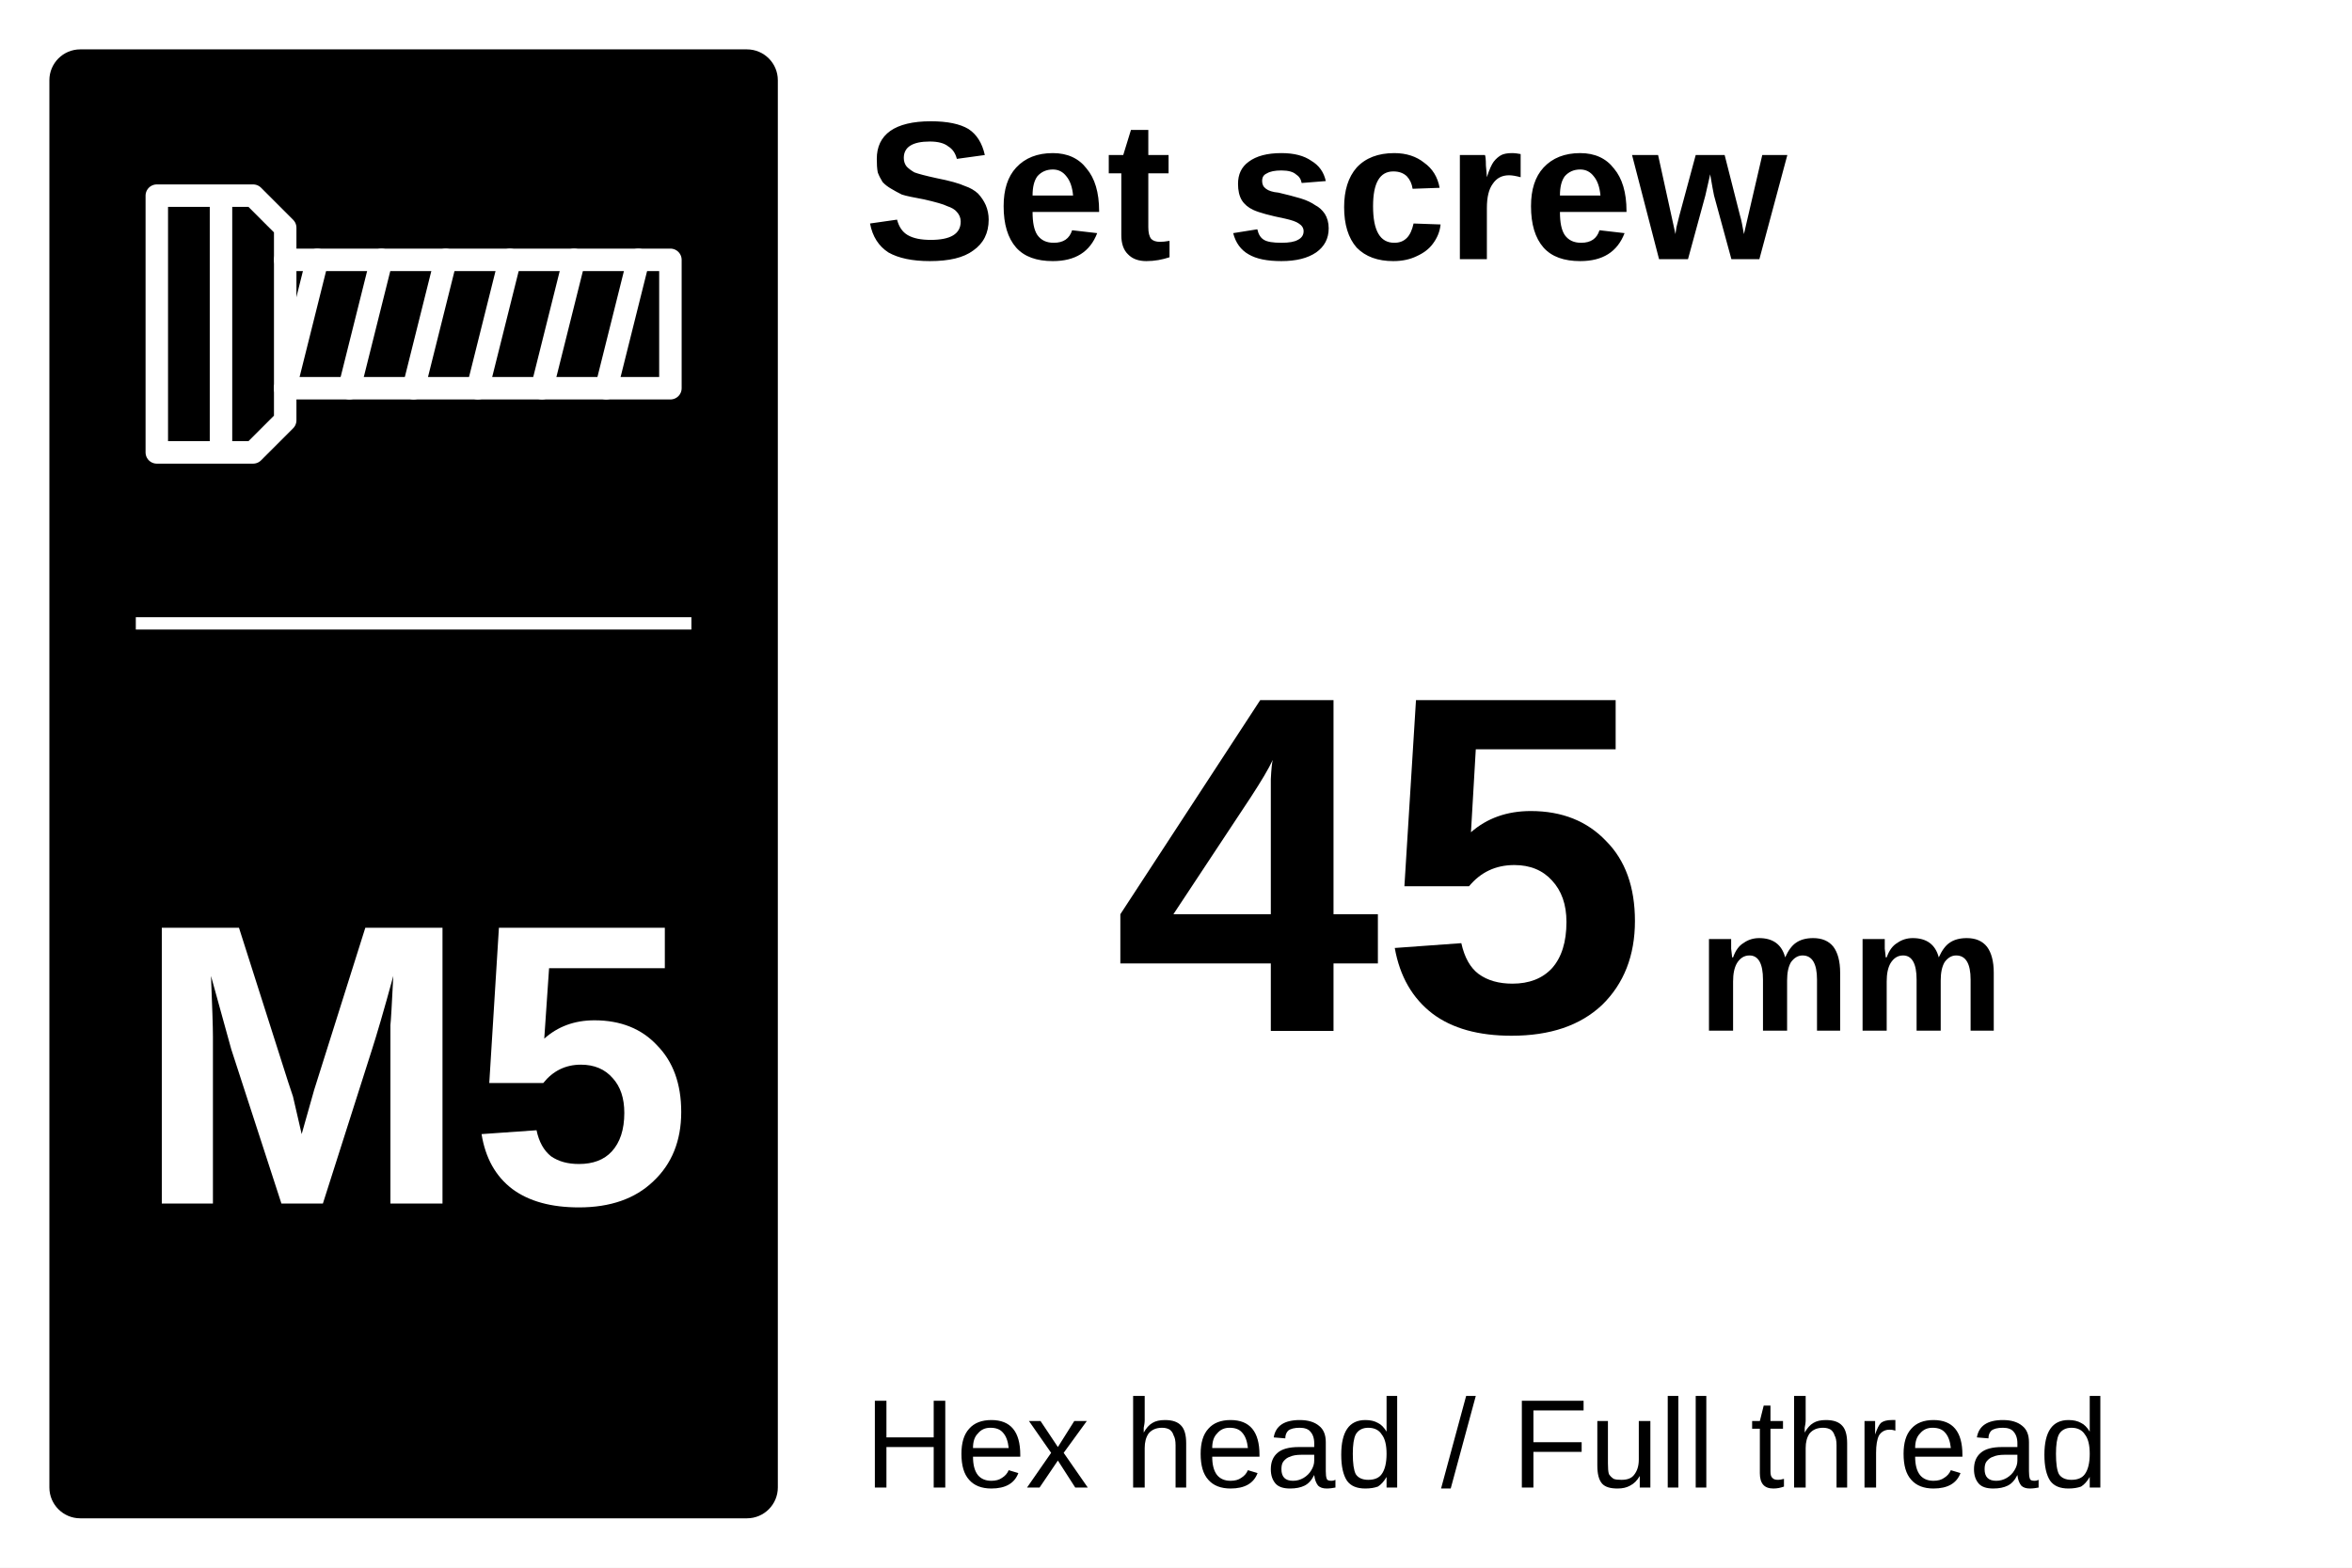
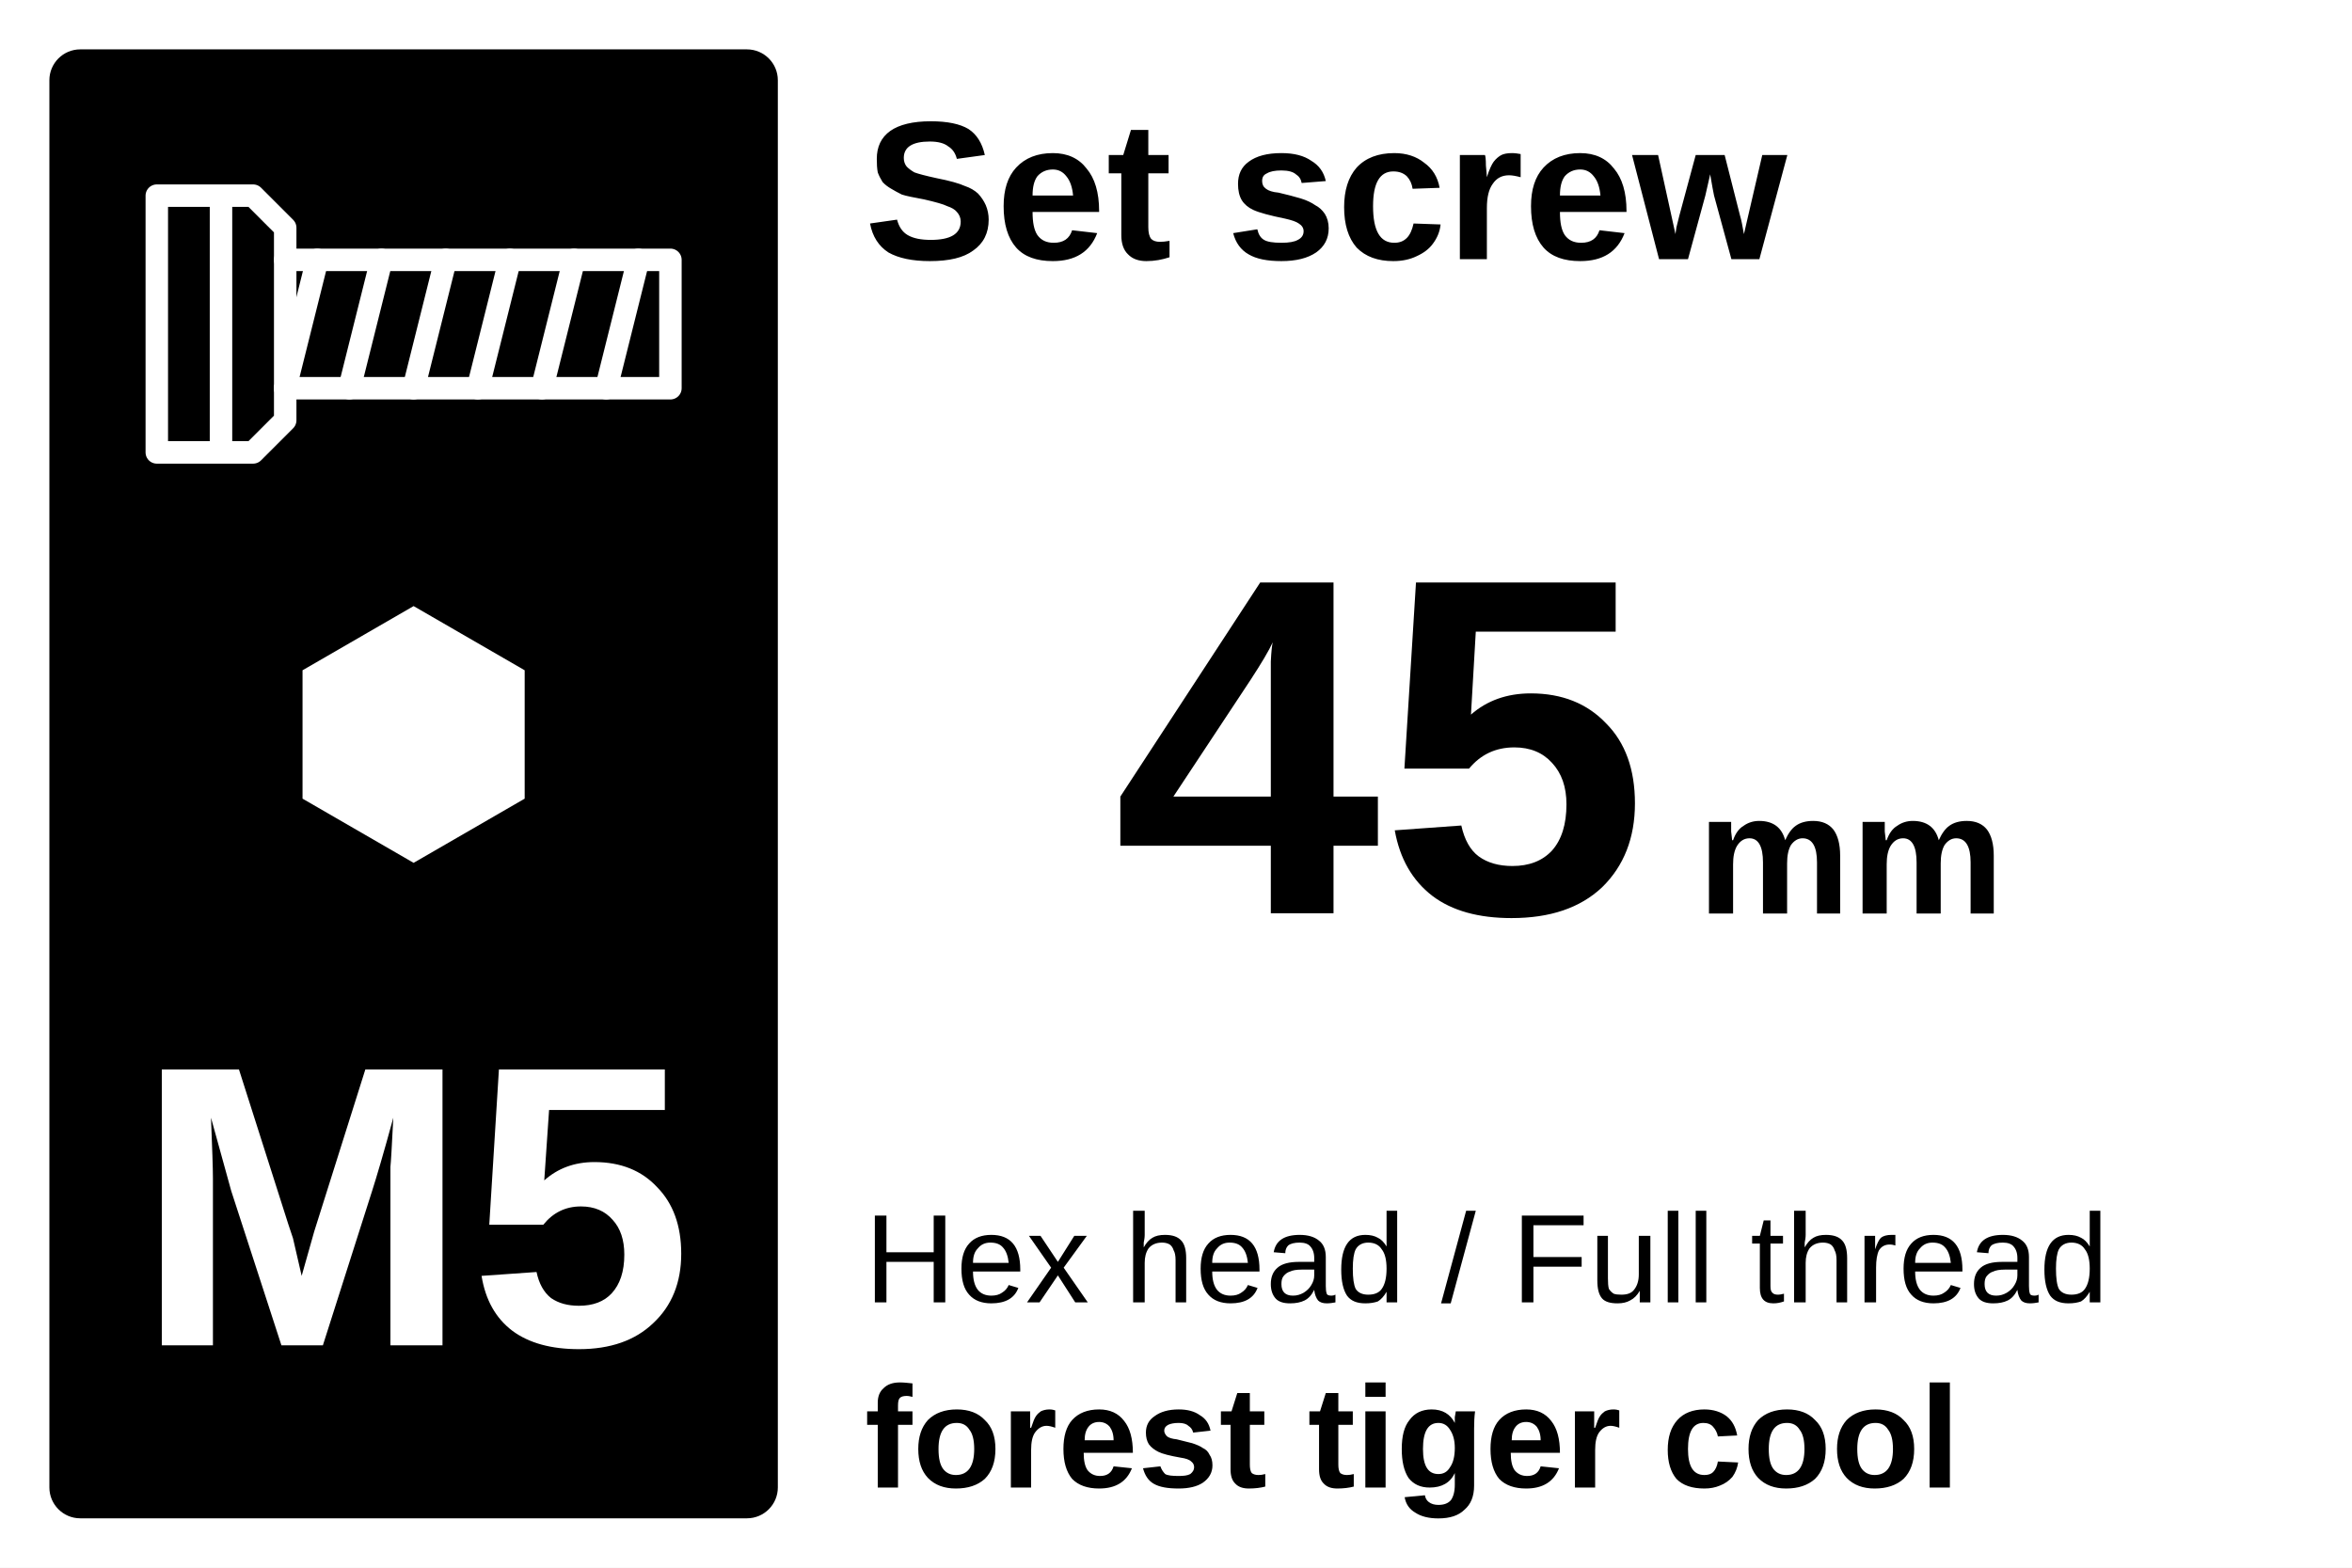
<svg xmlns="http://www.w3.org/2000/svg" width="38.1mm" height="25.4mm" viewBox="0 0 38.1 25.4" role="img" aria-labelledby="title">
  <rect width="38.1" height="25.4" fill="#ffffff" />
  <g font-family="Arial, Liberation Sans, sans-serif" fill="#000000">
    <rect x="0.8" y="0.8" width="11.8" height="23.8" rx="0.5" fill="#000000" />
    <svg id="hardware-diagram" x="1.5" y="1.6" width="10.4" height="7.3" viewBox="0 0 20 14">
      <g fill="none" stroke="#ffffff" stroke-width="0.7" stroke-linejoin="round" stroke-linecap="round">
        <path d="M2 3H5L6 4V10L5 11H2Z M4 3V11" />
        <path d="M6 5H18V9H6" />
        <path d="M7 5L6 9 M9 5L8 9 M11 5L10 9 M13 5L12 9 M15 5L14 9 M17 5L16 9" />
      </g>
    </svg>
-     <path d="M2.2 10.1H11.2" stroke="#ffffff" stroke-width="0.2" />
-     <text id="thread" x="6.7" y="19.5" fill="#ffffff" text-anchor="middle" font-size="6.5" font-weight="700">M5</text>
-     <text id="length" x="18.022" y="16.7" font-size="7.8" font-weight="700">45<tspan dx="0.8" font-size="2.8">mm</tspan>
+     <svg id="drive-symbol" x="4.1" y="9.3" width="5.2" height="5.2" viewBox="0 0 10 10">
+       <path d="M5 1L8.46 3V7L5 9L1.54 7V3Z" fill="#ffffff" />
+     </svg>
+     <text id="thread" x="6.7" y="21.8" fill="#ffffff" text-anchor="middle" font-size="6.5" font-weight="700">M5</text>
+     <text id="length" x="18.022" y="14.8" font-size="7.8" font-weight="700">45<tspan dx="0.8" font-size="2.8">mm</tspan>
    </text>
    <text id="name-1" x="14" y="4.2" font-size="3.2" font-weight="700">Set screw</text>
-     <text id="detail-1" x="14" y="24.1" font-size="2.05">Hex head / Full thread</text>
+     <text id="detail-1" x="14" y="21.1" font-size="2.05">Hex head / Full thread</text>
+     <text id="bip39" x="14" y="24.1" font-size="2.35" font-weight="700">forest tiger cool</text>
  </g>
</svg>
